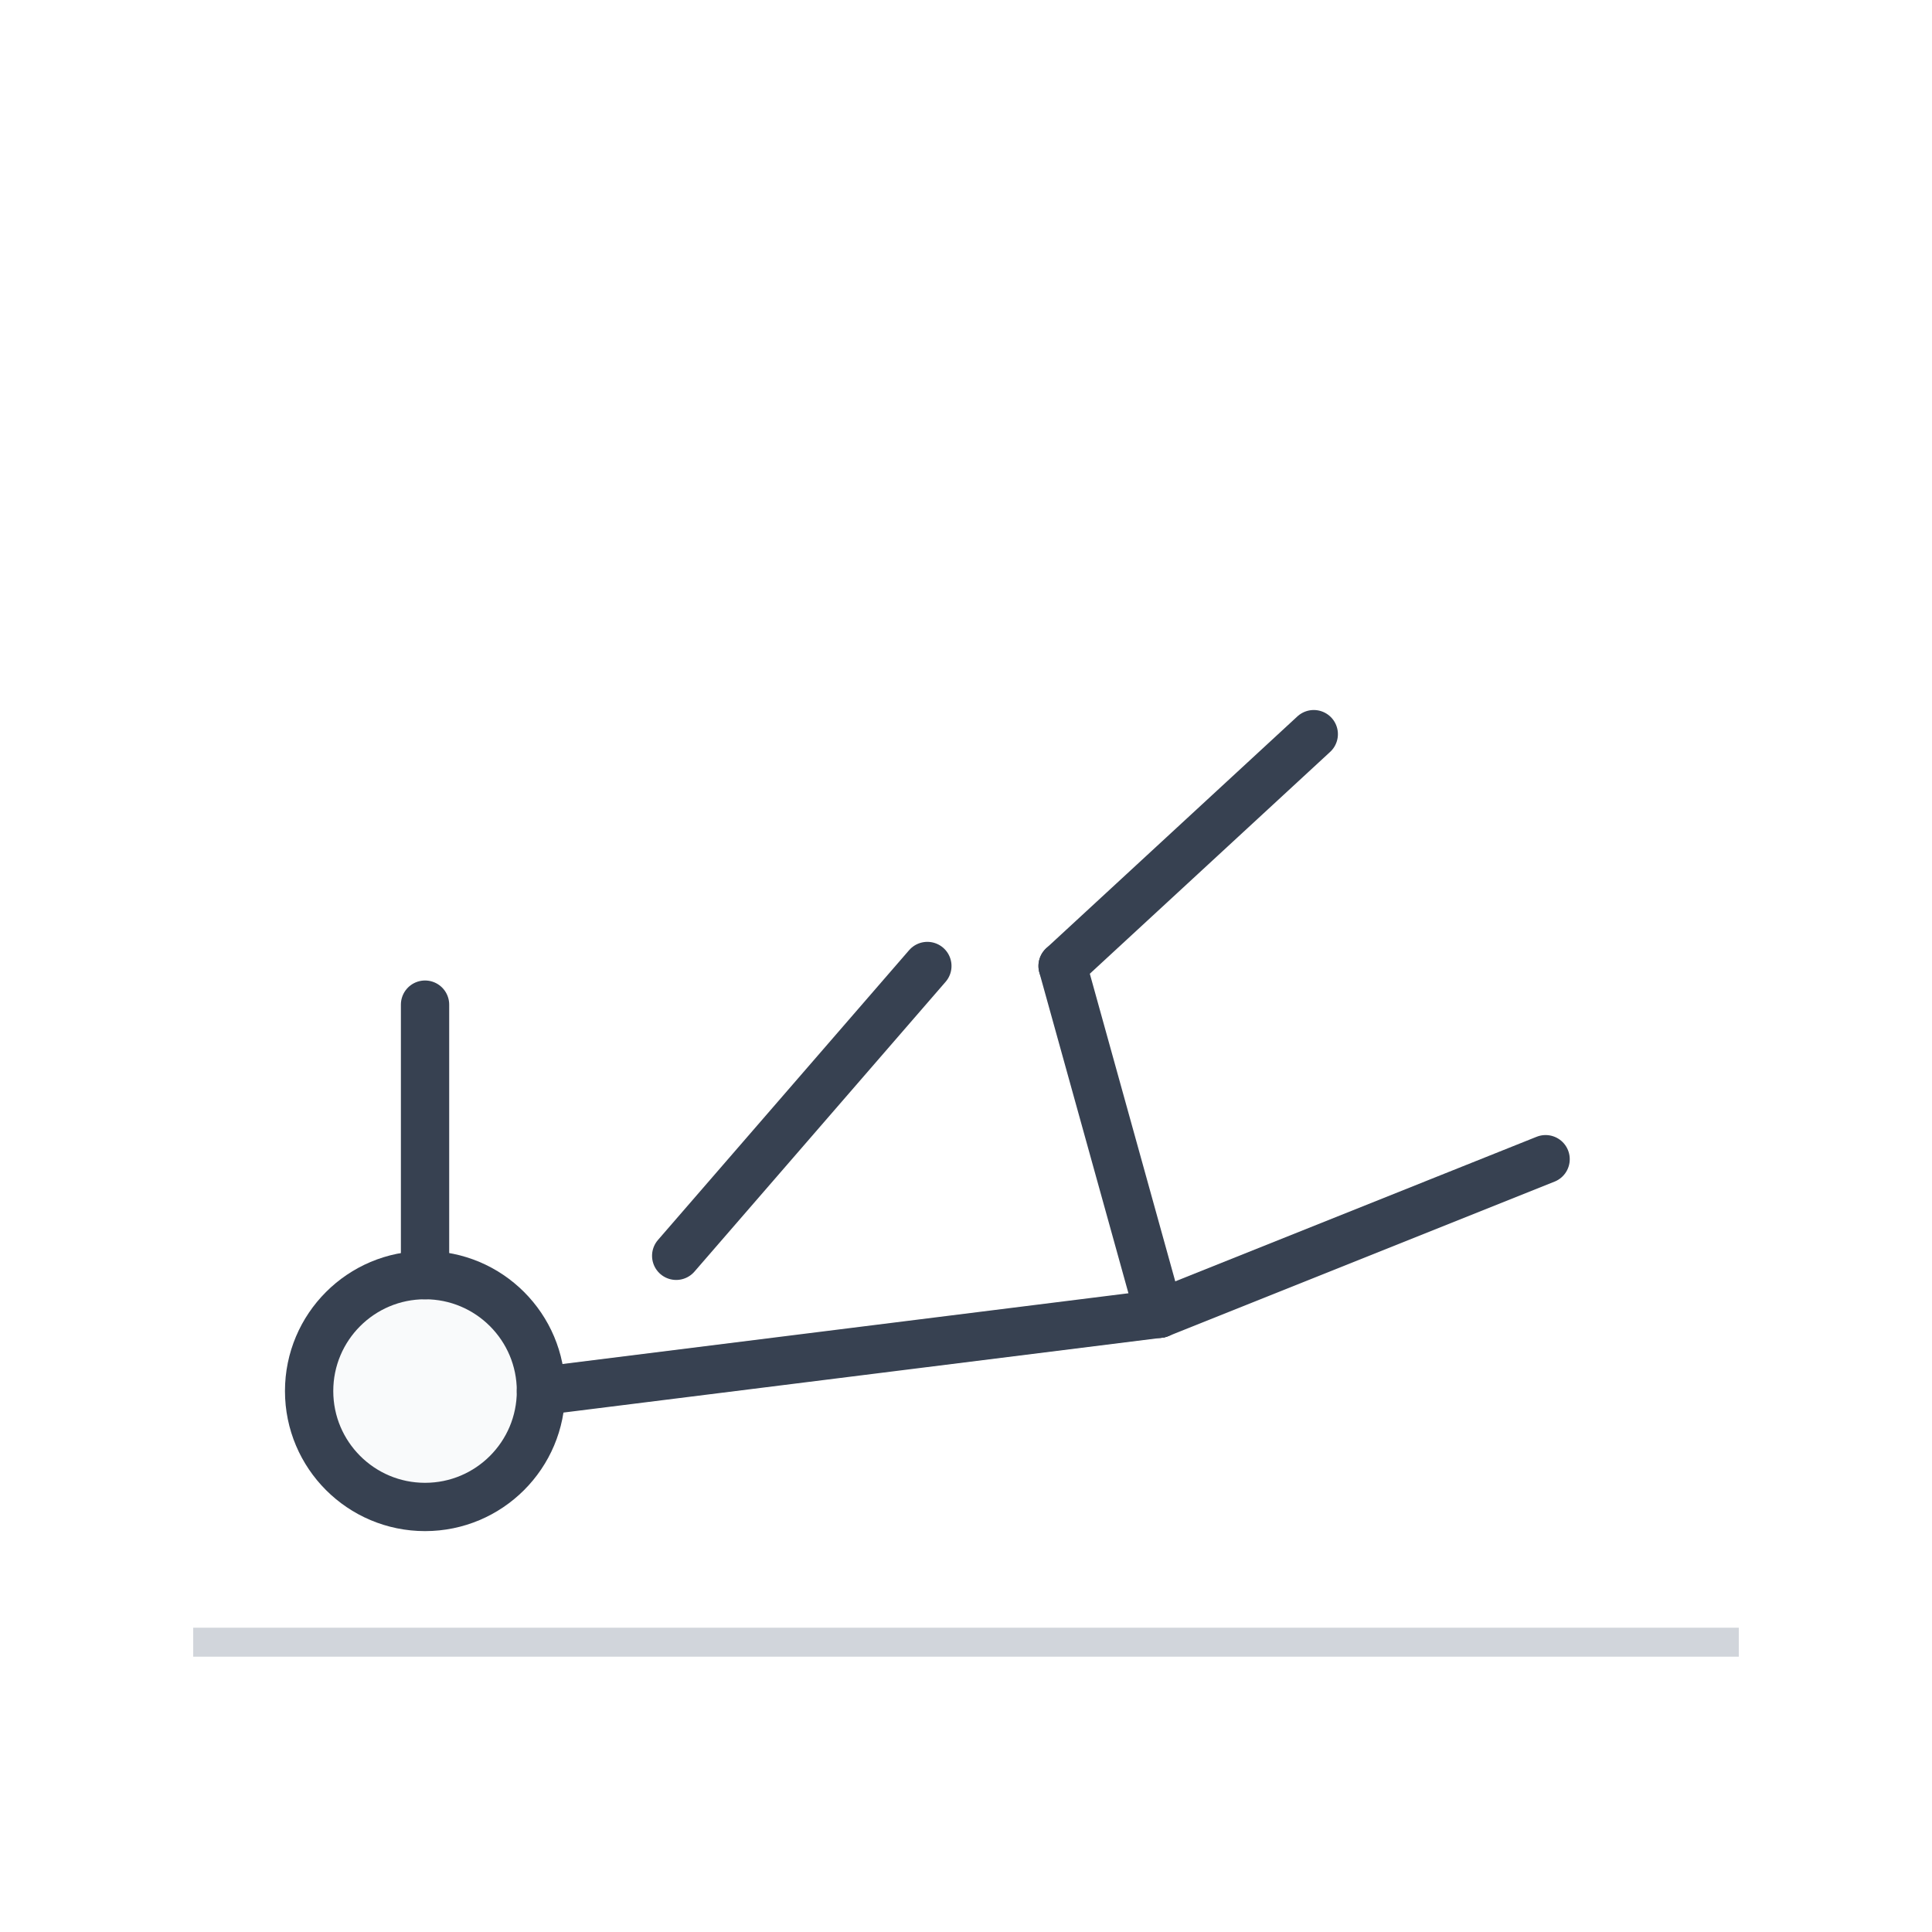
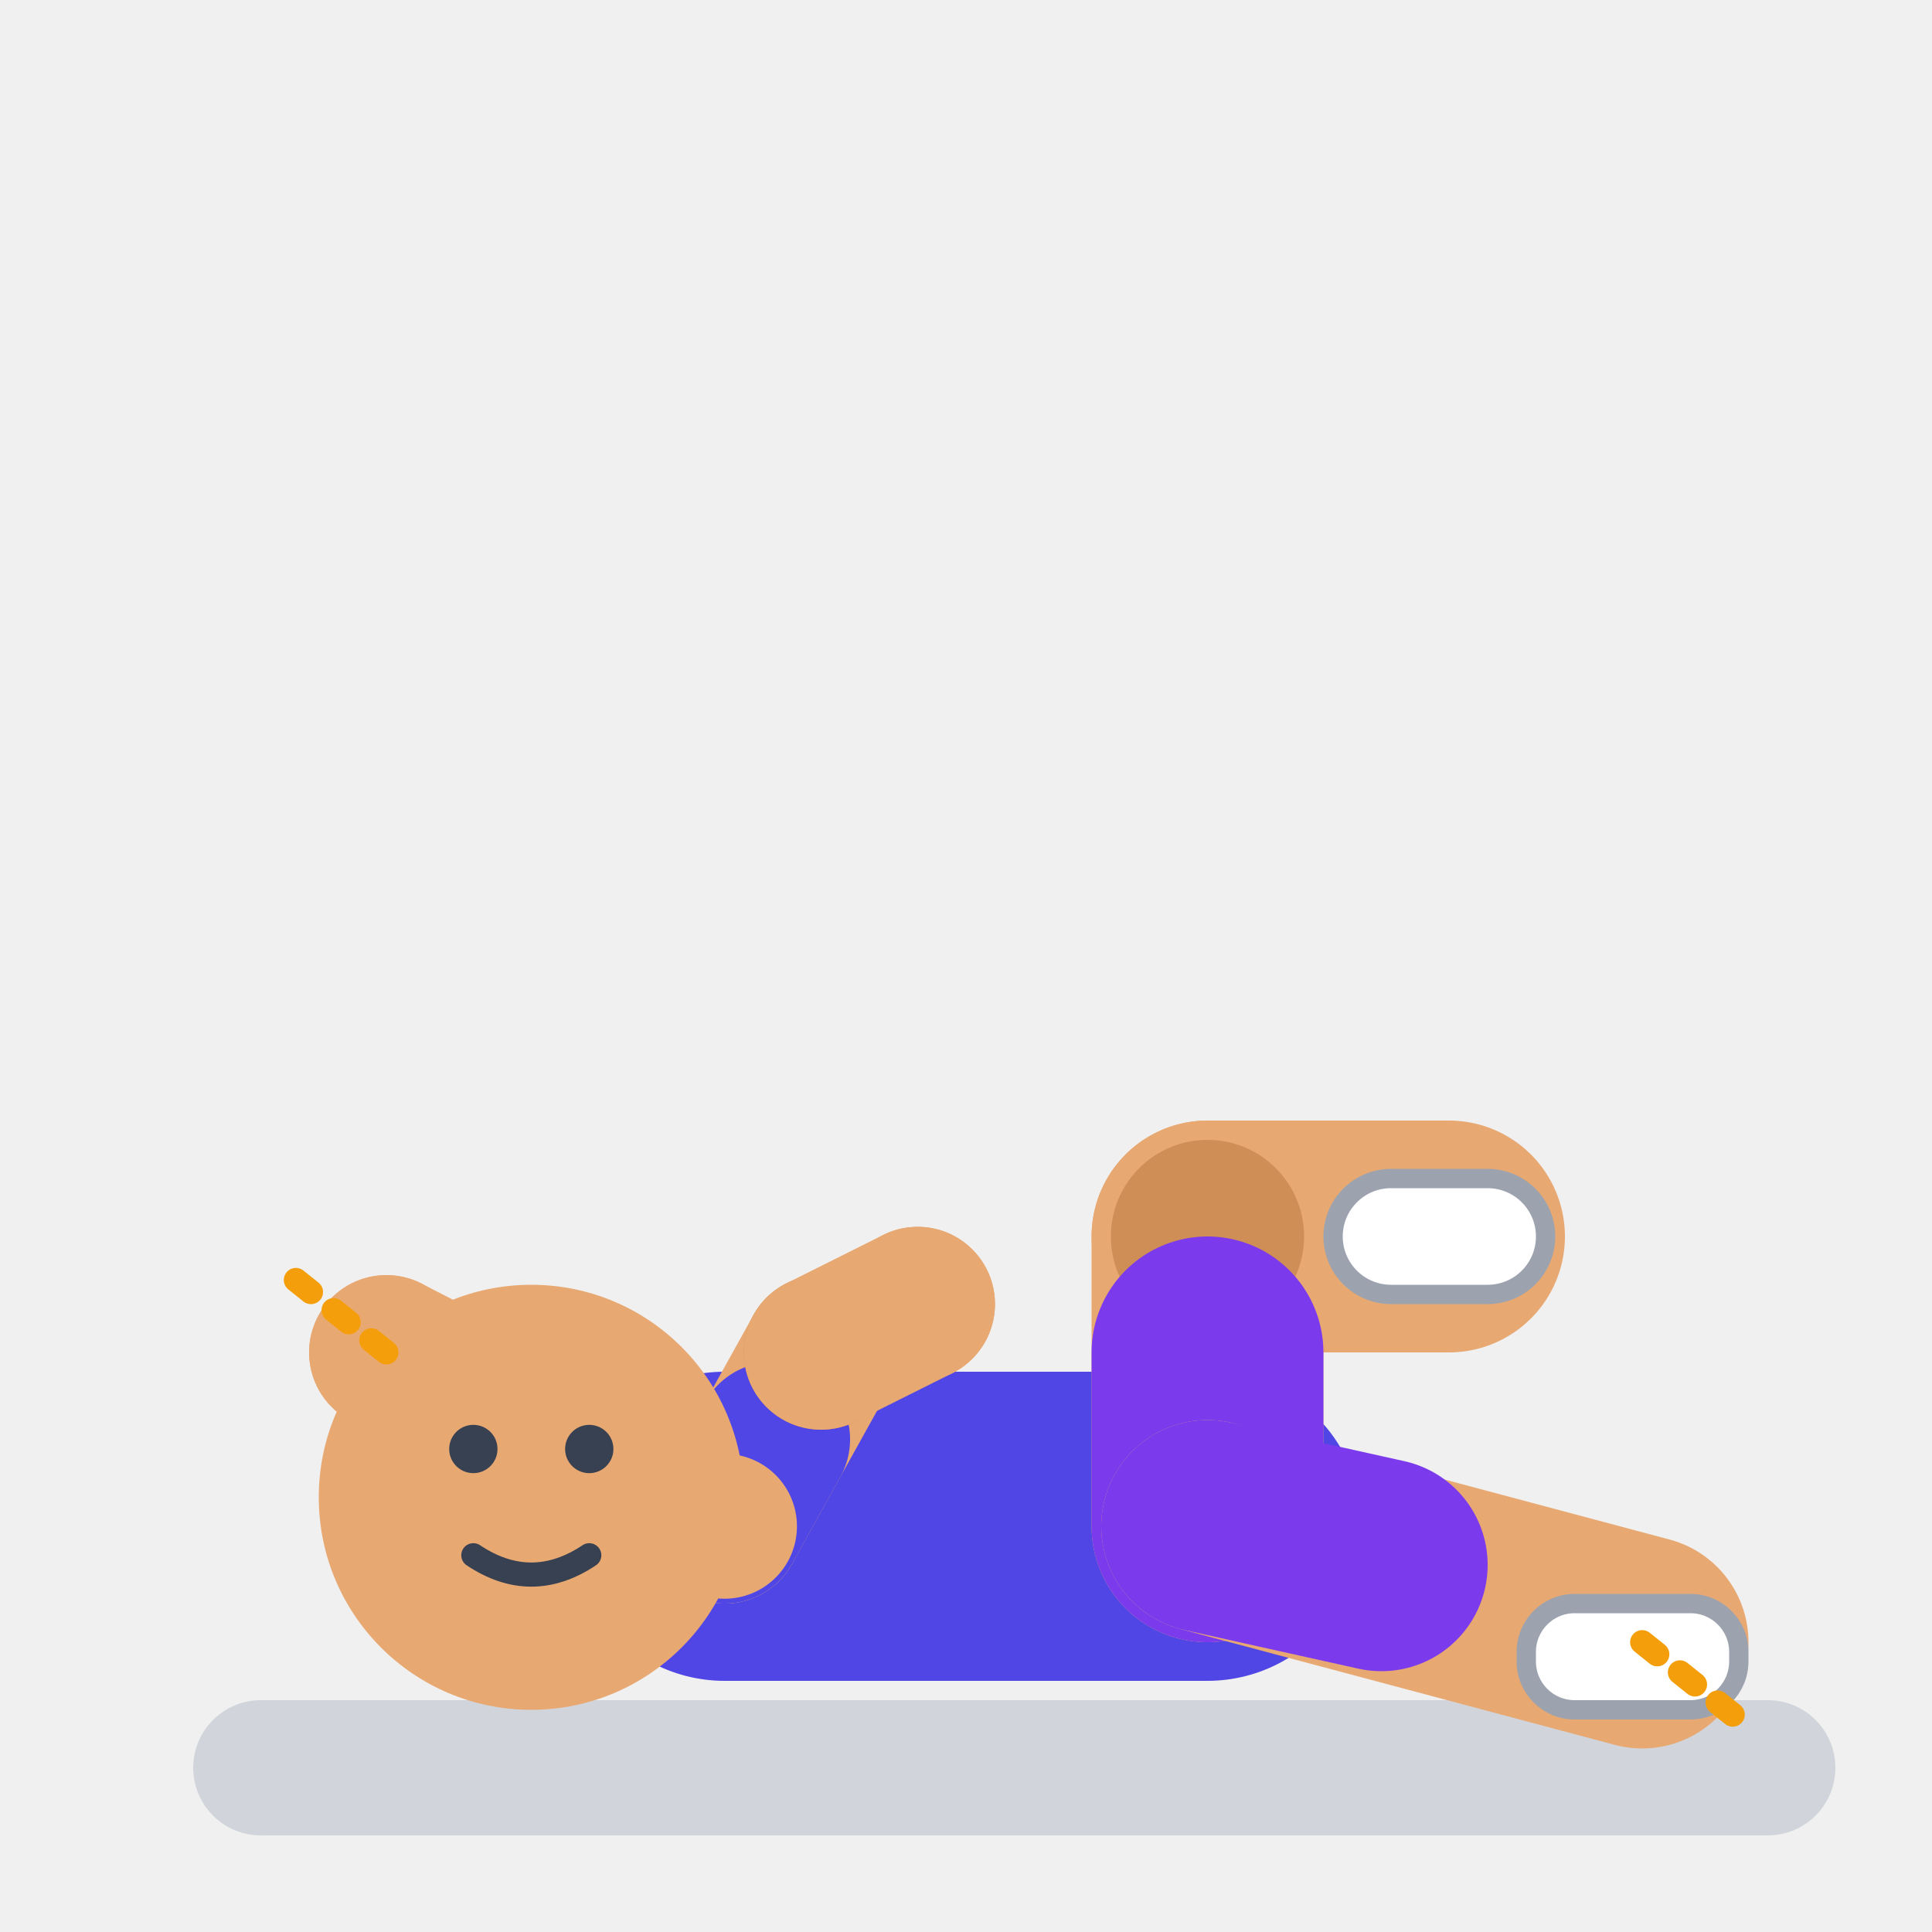
- <svg xmlns="http://www.w3.org/2000/svg" viewBox="0 0 100 100" width="100" height="100">
-   <rect width="100" height="100" fill="white" />
-   <line x1="10" y1="85" x2="90" y2="85" stroke="#d1d5db" stroke-width="1.5" />
-   <circle cx="22" cy="72" r="6" fill="#f9fafb" stroke="#374151" stroke-width="2.5" />
-   <line x1="28" y1="72" x2="60" y2="68" stroke="#374151" stroke-width="2.5" stroke-linecap="round" />
-   <line x1="22" y1="66" x2="22" y2="52" stroke="#374151" stroke-width="2.5" stroke-linecap="round" />
-   <line x1="35" y1="65" x2="48" y2="50" stroke="#374151" stroke-width="2.5" stroke-linecap="round" />
-   <line x1="60" y1="68" x2="80" y2="60" stroke="#374151" stroke-width="2.5" stroke-linecap="round" />
-   <line x1="60" y1="68" x2="55" y2="50" stroke="#374151" stroke-width="2.5" stroke-linecap="round" />
-   <line x1="55" y1="50" x2="68" y2="38" stroke="#374151" stroke-width="2.5" stroke-linecap="round" />
+ <svg xmlns="http://www.w3.org/2000/svg" viewBox="0 0 200 200" width="200" height="200">
+   <rect x="20" y="176" width="170" height="14" rx="7" fill="#D1D5DB" />
+   <line x1="75" y1="158" x2="125" y2="158" stroke="#4F46E5" stroke-width="32" stroke-linecap="round" />
+   <line x1="125" y1="158" x2="125" y2="128" stroke="#E8A872" stroke-width="24" stroke-linecap="round" />
+   <line x1="125" y1="128" x2="150" y2="128" stroke="#E8A872" stroke-width="24" stroke-linecap="round" />
+   <circle cx="125" cy="128" r="10" fill="#CF8E55" />
+   <line x1="125" y1="158" x2="125" y2="140" stroke="#7C3AED" stroke-width="24" stroke-linecap="round" />
+   <rect x="138" y="122" width="22" height="12" rx="6" fill="#FFFFFF" stroke="#9CA3AF" stroke-width="2" />
+   <line x1="125" y1="158" x2="170" y2="170" stroke="#E8A872" stroke-width="22" stroke-linecap="round" />
+   <line x1="125" y1="158" x2="143" y2="162" stroke="#7C3AED" stroke-width="22" stroke-linecap="round" />
+   <rect x="158" y="166" width="22" height="11" rx="5" fill="#FFFFFF" stroke="#9CA3AF" stroke-width="2" />
+   <line x1="75" y1="158" x2="40" y2="140" stroke="#E8A872" stroke-width="16" stroke-linecap="round" />
+   <line x1="75" y1="158" x2="62" y2="151" stroke="#4F46E5" stroke-width="16" stroke-linecap="round" />
+   <circle cx="40" cy="140" r="8" fill="#E8A872" />
+   <line x1="75" y1="158" x2="85" y2="140" stroke="#E8A872" stroke-width="16" stroke-linecap="round" />
+   <line x1="75" y1="158" x2="80" y2="149" stroke="#4F46E5" stroke-width="16" stroke-linecap="round" />
+   <circle cx="85" cy="140" r="8" fill="#CF8E55" />
+   <line x1="85" y1="140" x2="95" y2="135" stroke="#E8A872" stroke-width="16" stroke-linecap="round" />
+   <circle cx="95" cy="135" r="8" fill="#E8A872" />
+   <line x1="75" y1="158" x2="66" y2="156" stroke="#E8A872" stroke-width="15" stroke-linecap="round" />
+   <circle cx="55" cy="155" r="22" fill="#E8A872" />
+   <circle cx="49" cy="150" r="2.5" fill="#374151" />
+   <circle cx="61" cy="150" r="2.5" fill="#374151" />
+   <path d="M49,161 Q55,165 61,161" stroke="#374151" stroke-width="2.5" fill="none" stroke-linecap="round" />
+   <path d="M40,140 L30,132" stroke="#F59E0B" stroke-width="2.5" stroke-linecap="round" stroke-dasharray="2,3" />
+   <path d="M170,170 L180,178" stroke="#F59E0B" stroke-width="2.5" stroke-linecap="round" stroke-dasharray="2,3" />
</svg>
